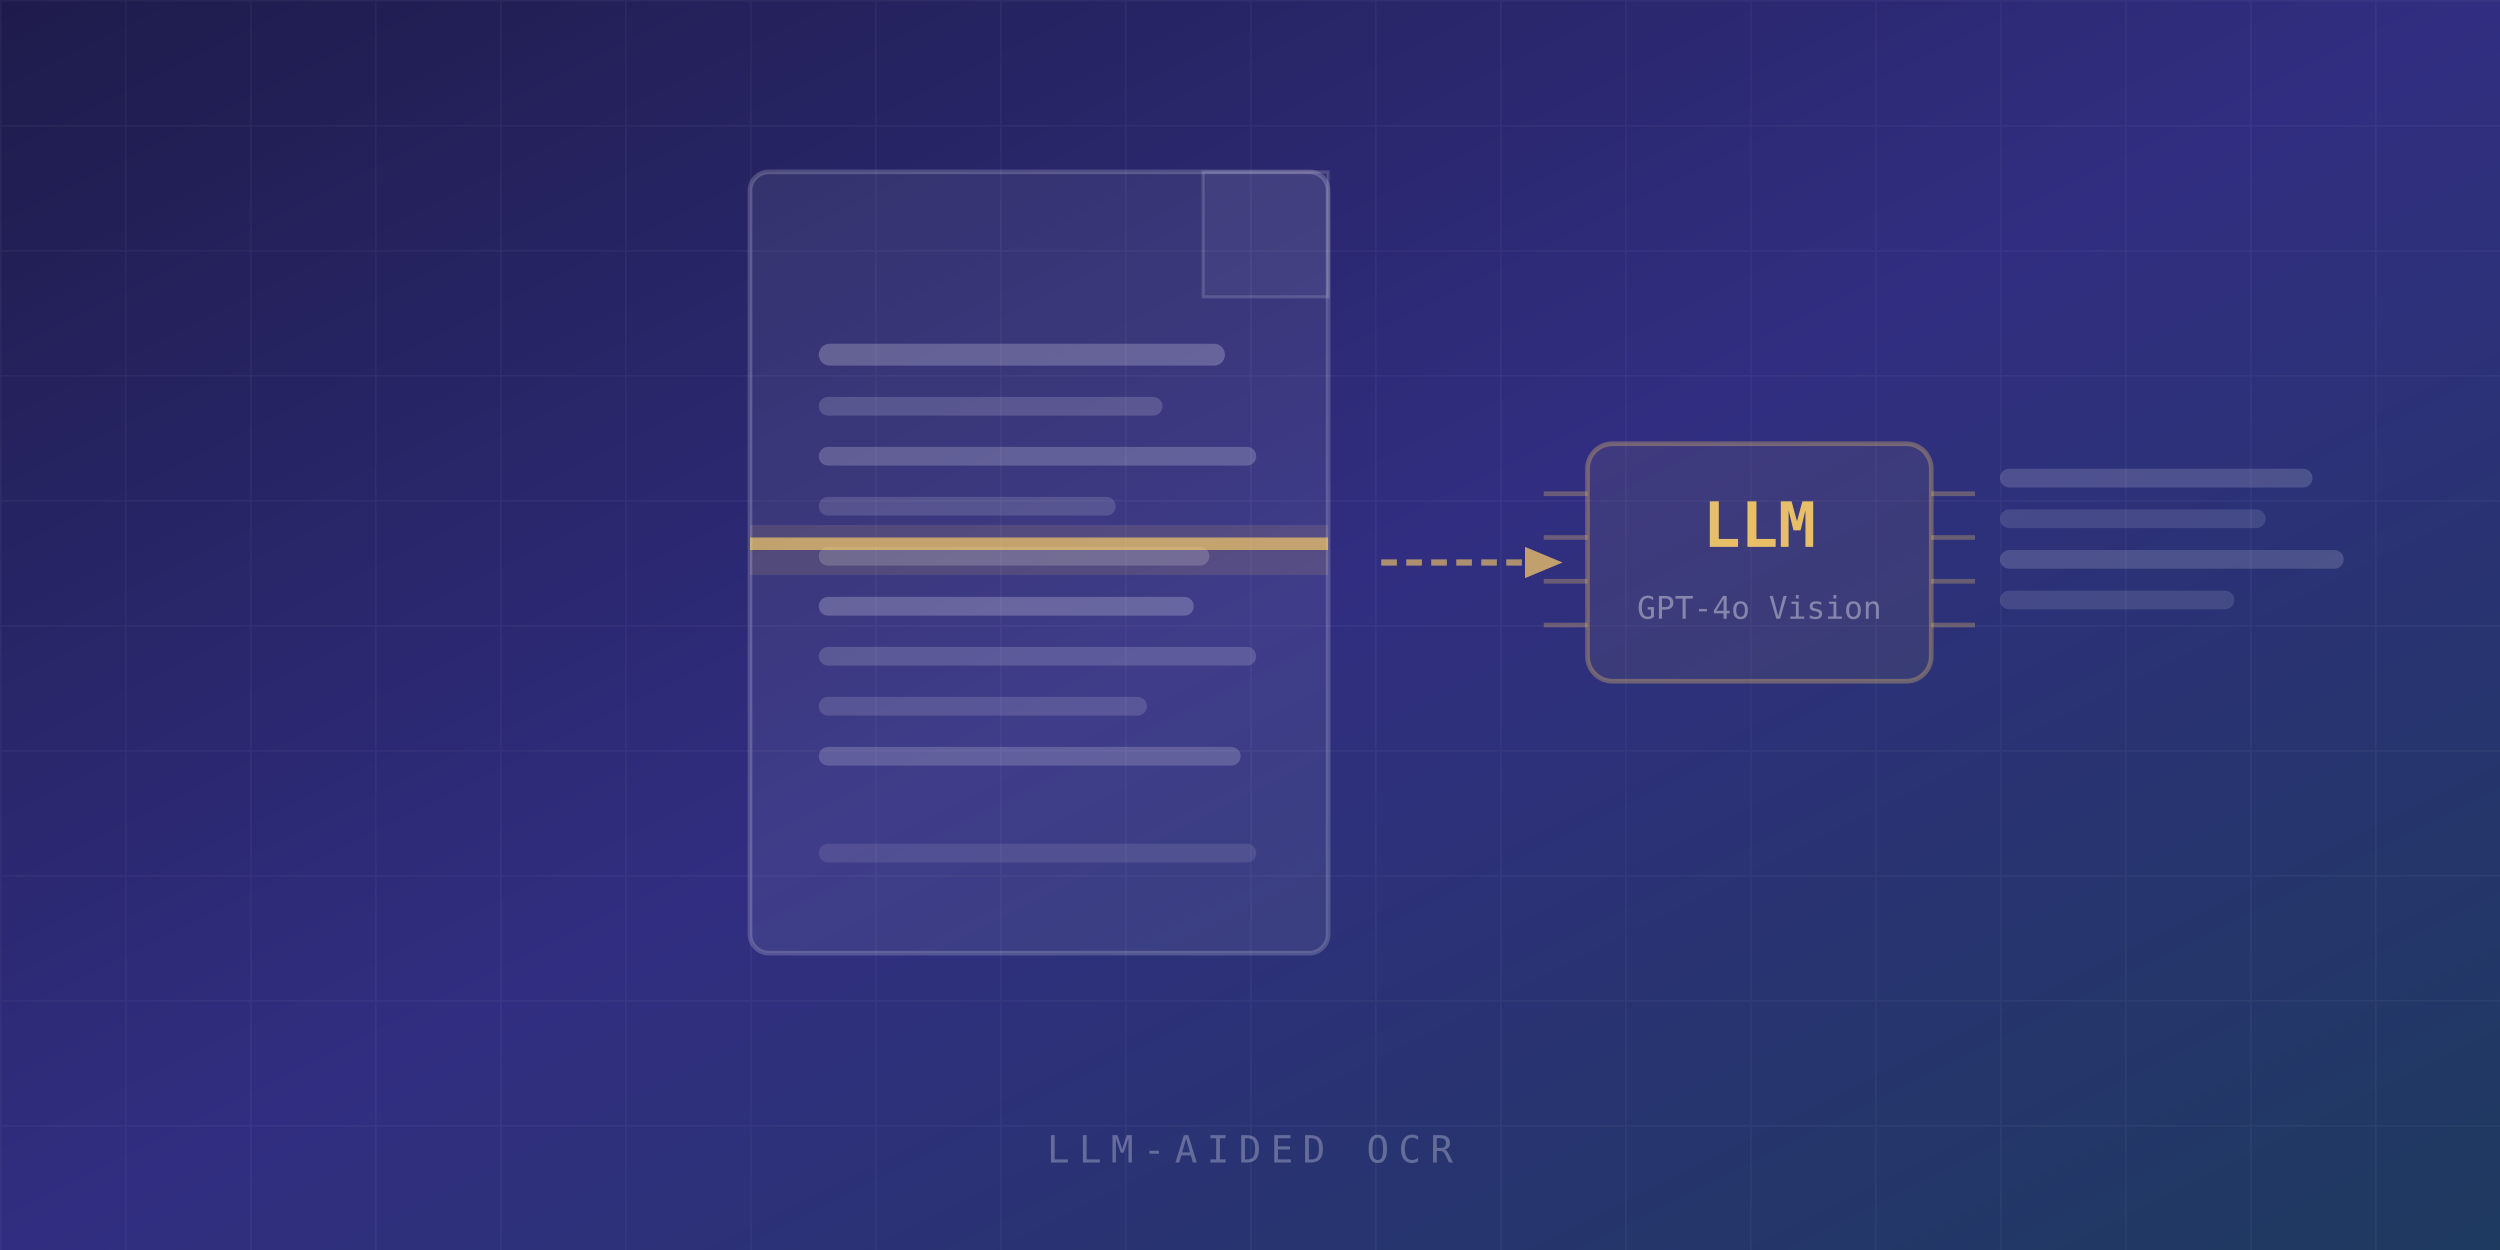
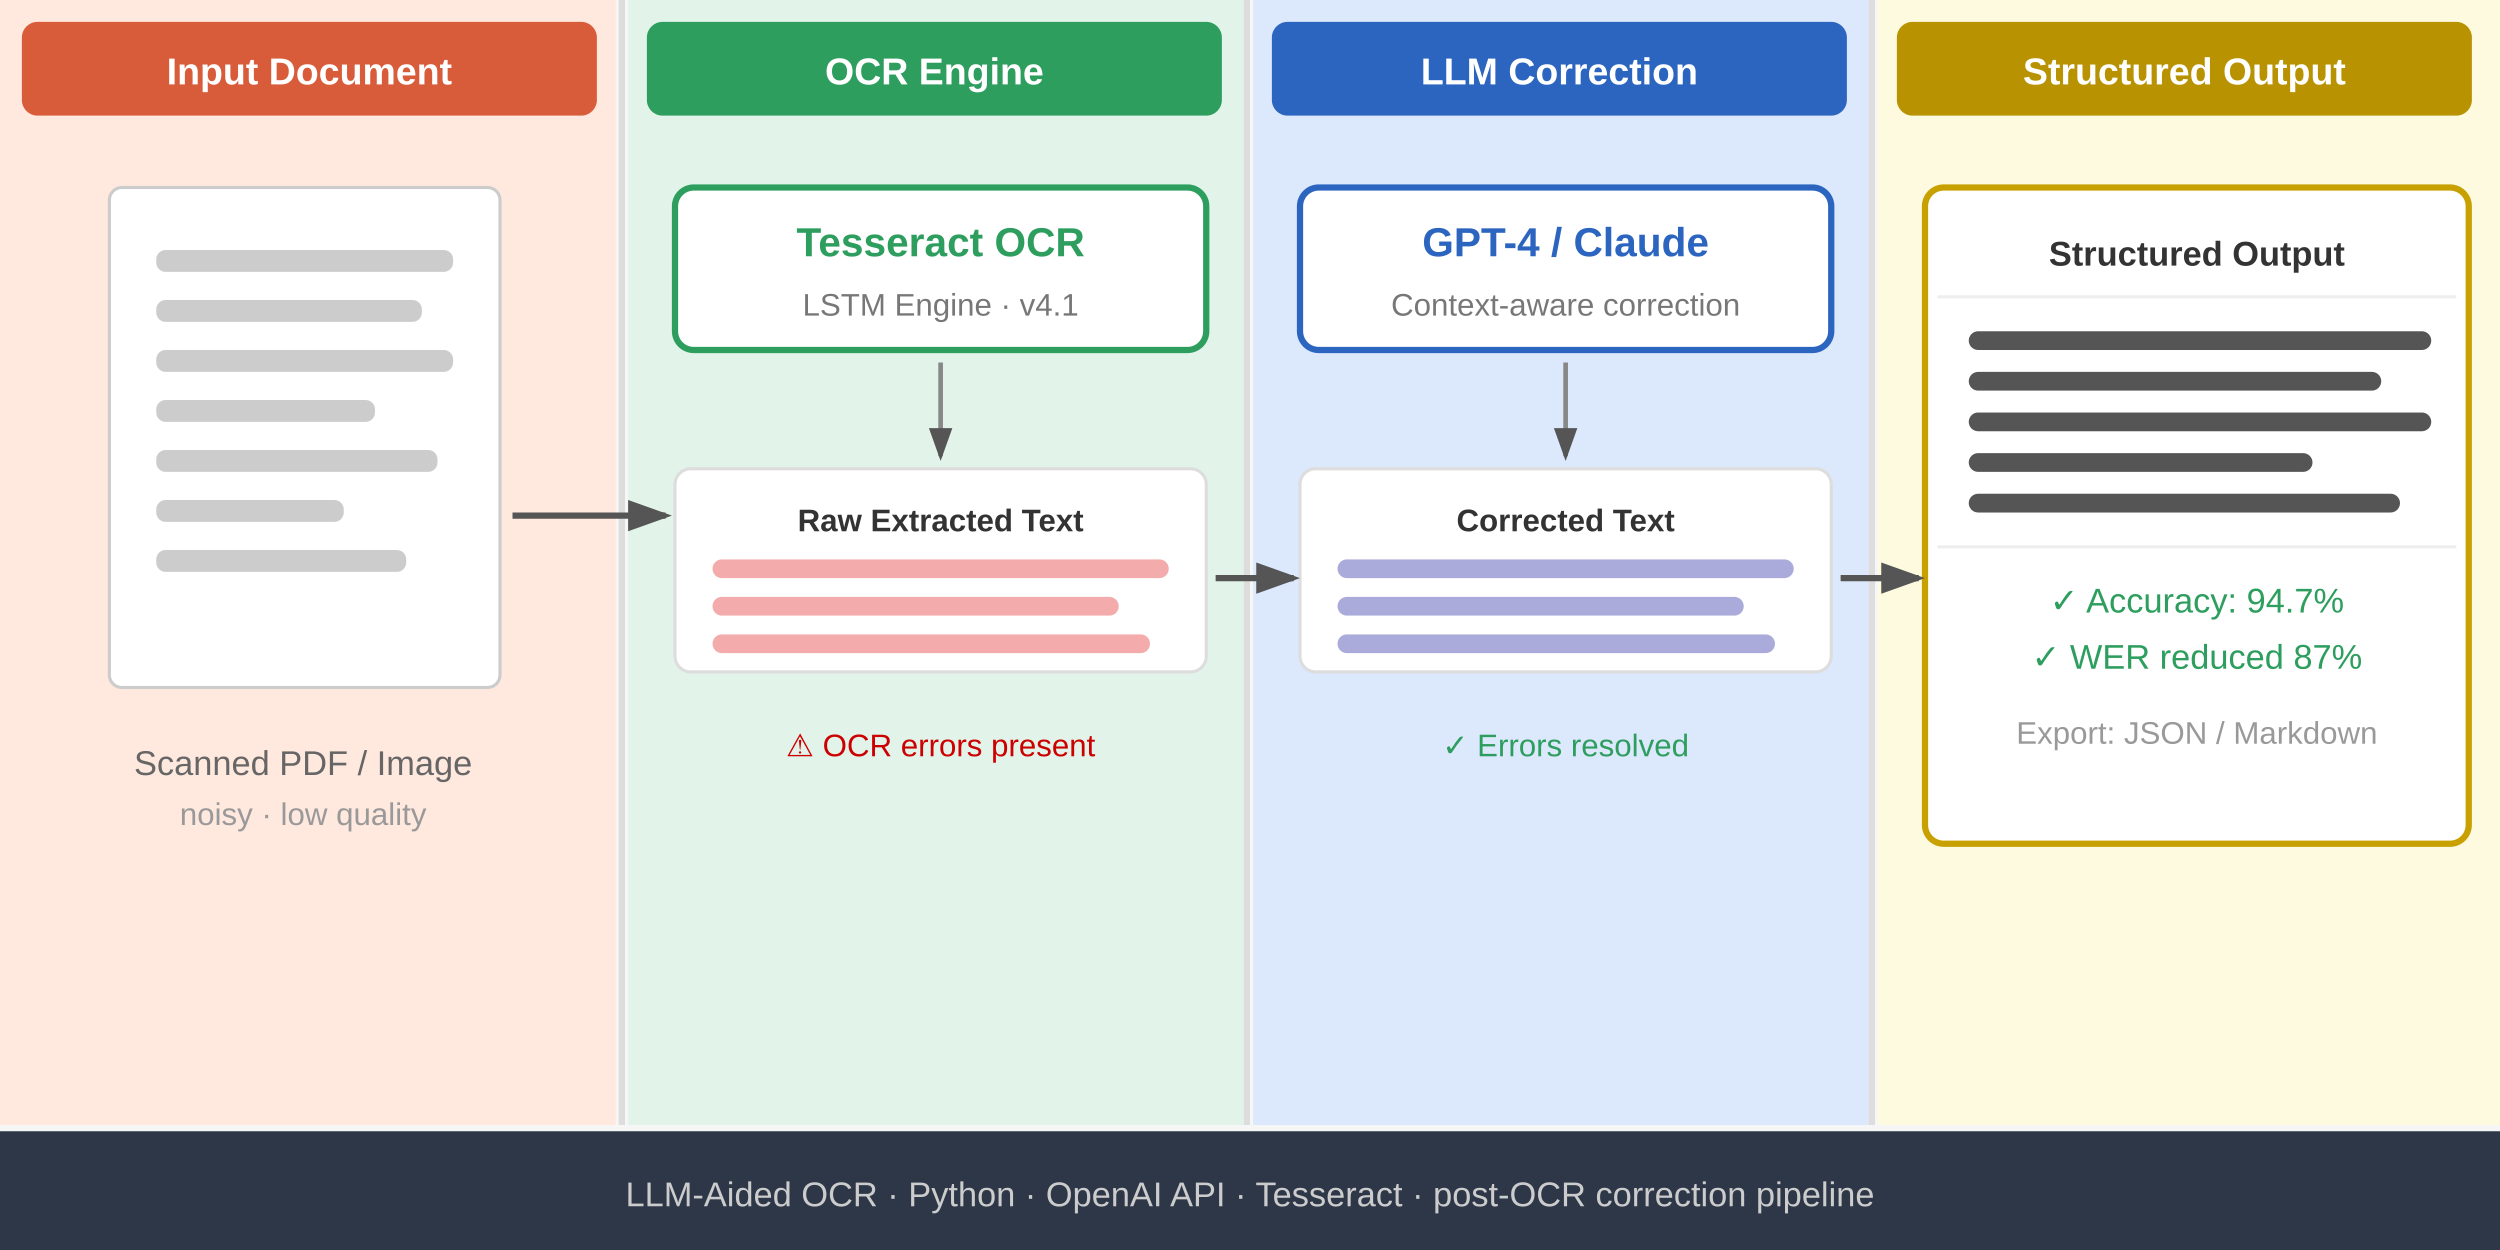
- <svg xmlns="http://www.w3.org/2000/svg" viewBox="0 0 800 400">
+ <svg xmlns="http://www.w3.org/2000/svg" viewBox="0 0 800 400" font-family="Arial,sans-serif">
  <defs>
-     <linearGradient id="bg" x1="0" y1="0" x2="1" y2="1">
-       <stop offset="0%" stop-color="#1e1b4b" />
-       <stop offset="50%" stop-color="#312e81" />
-       <stop offset="100%" stop-color="#1e3a5f" />
-     </linearGradient>
-     <pattern id="grid" width="40" height="40" patternUnits="userSpaceOnUse">
-       <path d="M40 0L0 0 0 40" fill="none" stroke="rgba(255,255,255,0.04)" stroke-width="1" />
-     </pattern>
+     <marker id="a" markerWidth="7" markerHeight="5" refX="6" refY="2.5" orient="auto">
+       <polygon points="0,0 7,2.5 0,5" fill="#555" />
+     </marker>
  </defs>
-   <rect width="800" height="400" fill="url(#bg)" />
-   <rect width="800" height="400" fill="url(#grid)" />
-   <rect x="240" y="55" width="185" height="250" rx="6" fill="rgba(255,255,255,0.07)" stroke="rgba(255,255,255,0.18)" stroke-width="1.5" />
-   <path d="M385 55 L425 55 L425 95 L385 95 Z" fill="rgba(255,255,255,0.05)" stroke="rgba(255,255,255,0.15)" stroke-width="1" />
-   <rect x="262" y="110" width="130" height="7" rx="3.5" fill="rgba(255,255,255,0.22)" />
-   <rect x="262" y="127" width="110" height="6" rx="3" fill="rgba(255,255,255,0.16)" />
-   <rect x="262" y="143" width="140" height="6" rx="3" fill="rgba(255,255,255,0.20)" />
-   <rect x="262" y="159" width="95" height="6" rx="3" fill="rgba(255,255,255,0.14)" />
-   <rect x="262" y="175" width="125" height="6" rx="3" fill="rgba(255,255,255,0.18)" />
-   <rect x="262" y="191" width="120" height="6" rx="3" fill="rgba(255,255,255,0.22)" />
-   <rect x="262" y="207" width="140" height="6" rx="3" fill="rgba(255,255,255,0.16)" />
-   <rect x="262" y="223" width="105" height="6" rx="3" fill="rgba(255,255,255,0.14)" />
-   <rect x="262" y="239" width="135" height="6" rx="3" fill="rgba(255,255,255,0.18)" />
-   <rect x="262" y="270" width="140" height="6" rx="3" fill="rgba(255,255,255,0.10)" />
-   <rect x="240" y="168" width="185" height="16" fill="rgba(255,209,102,0.12)" />
-   <rect x="240" y="172" width="185" height="4" fill="rgba(255,209,102,0.65)" />
-   <path d="M442 180 L490 180" stroke="rgba(255,209,102,0.6)" stroke-width="2" stroke-dasharray="5,3" />
-   <polygon points="488,175 500,180 488,185" fill="rgba(255,209,102,0.7)" />
-   <rect x="508" y="142" width="110" height="76" rx="8" fill="rgba(255,209,102,0.07)" stroke="rgba(255,209,102,0.3)" stroke-width="1.5" />
-   <text x="563" y="175" text-anchor="middle" font-family="monospace" font-size="20" font-weight="bold" fill="rgba(255,209,102,0.88)">LLM</text>
-   <text x="563" y="198" text-anchor="middle" font-family="monospace" font-size="10" fill="rgba(255,255,255,0.38)">GPT-4o Vision</text>
-   <line x1="494" y1="158" x2="508" y2="158" stroke="rgba(255,209,102,0.28)" stroke-width="1.5" />
-   <line x1="494" y1="172" x2="508" y2="172" stroke="rgba(255,209,102,0.28)" stroke-width="1.5" />
-   <line x1="494" y1="186" x2="508" y2="186" stroke="rgba(255,209,102,0.28)" stroke-width="1.5" />
-   <line x1="494" y1="200" x2="508" y2="200" stroke="rgba(255,209,102,0.28)" stroke-width="1.5" />
-   <line x1="618" y1="158" x2="632" y2="158" stroke="rgba(255,209,102,0.28)" stroke-width="1.5" />
-   <line x1="618" y1="172" x2="632" y2="172" stroke="rgba(255,209,102,0.28)" stroke-width="1.5" />
-   <line x1="618" y1="186" x2="632" y2="186" stroke="rgba(255,209,102,0.28)" stroke-width="1.5" />
-   <line x1="618" y1="200" x2="632" y2="200" stroke="rgba(255,209,102,0.28)" stroke-width="1.5" />
-   <rect x="640" y="150" width="100" height="6" rx="3" fill="rgba(255,255,255,0.16)" />
-   <rect x="640" y="163" width="85" height="6" rx="3" fill="rgba(255,255,255,0.12)" />
-   <rect x="640" y="176" width="110" height="6" rx="3" fill="rgba(255,255,255,0.16)" />
-   <rect x="640" y="189" width="75" height="6" rx="3" fill="rgba(255,255,255,0.12)" />
-   <text x="400" y="372" text-anchor="middle" font-family="monospace" font-size="12" fill="rgba(255,255,255,0.28)" letter-spacing="3">LLM-AIDED OCR</text>
+   <rect width="800" height="400" fill="#f6f6f6" />
+   <rect x="0" y="0" width="197" height="360" fill="#ffe8de" />
+   <rect x="201" y="0" width="197" height="360" fill="#e2f4ea" />
+   <rect x="401" y="0" width="197" height="360" fill="#dce8fc" />
+   <rect x="601" y="0" width="199" height="360" fill="#fdfae0" />
+   <line x1="199" y1="0" x2="199" y2="360" stroke="#ddd" stroke-width="2" />
+   <line x1="399" y1="0" x2="399" y2="360" stroke="#ddd" stroke-width="2" />
+   <line x1="599" y1="0" x2="599" y2="360" stroke="#ddd" stroke-width="2" />
+   <rect x="7" y="7" width="184" height="30" rx="5" fill="#d95c3a" />
+   <text x="99" y="27" text-anchor="middle" fill="white" font-size="12" font-weight="bold">Input Document</text>
+   <rect x="207" y="7" width="184" height="30" rx="5" fill="#2d9e5e" />
+   <text x="299" y="27" text-anchor="middle" fill="white" font-size="12" font-weight="bold">OCR Engine</text>
+   <rect x="407" y="7" width="184" height="30" rx="5" fill="#2c65c0" />
+   <text x="499" y="27" text-anchor="middle" fill="white" font-size="12" font-weight="bold">LLM Correction</text>
+   <rect x="607" y="7" width="184" height="30" rx="5" fill="#b89200" />
+   <text x="699" y="27" text-anchor="middle" fill="white" font-size="12" font-weight="bold">Structured Output</text>
+   <rect x="35" y="60" width="125" height="160" rx="4" fill="white" stroke="#ccc" />
+   <rect x="50" y="80" width="95" height="7" rx="3" fill="#ccc" />
+   <rect x="50" y="96" width="85" height="7" rx="3" fill="#ccc" />
+   <rect x="50" y="112" width="95" height="7" rx="3" fill="#ccc" />
+   <rect x="50" y="128" width="70" height="7" rx="3" fill="#ccc" />
+   <rect x="50" y="144" width="90" height="7" rx="3" fill="#ccc" />
+   <rect x="50" y="160" width="60" height="7" rx="3" fill="#ccc" />
+   <rect x="50" y="176" width="80" height="7" rx="3" fill="#ccc" />
+   <text x="97" y="248" text-anchor="middle" fill="#666" font-size="11">Scanned PDF / Image</text>
+   <text x="97" y="264" text-anchor="middle" fill="#999" font-size="10">noisy · low quality</text>
+   <rect x="216" y="60" width="170" height="52" rx="6" fill="white" stroke="#2d9e5e" stroke-width="2" />
+   <text x="301" y="82" text-anchor="middle" fill="#2d9e5e" font-size="13" font-weight="bold">Tesseract OCR</text>
+   <text x="301" y="101" text-anchor="middle" fill="#777" font-size="10">LSTM Engine · v4.1</text>
+   <line x1="301" y1="116" x2="301" y2="146" stroke="#888" stroke-width="1.5" marker-end="url(#a)" />
+   <rect x="216" y="150" width="170" height="65" rx="5" fill="white" stroke="#ddd" />
+   <text x="301" y="170" text-anchor="middle" fill="#333" font-size="10" font-weight="bold">Raw Extracted Text</text>
+   <rect x="228" y="179" width="146" height="6" rx="3" fill="#e88" opacity="0.7" />
+   <rect x="228" y="191" width="130" height="6" rx="3" fill="#e88" opacity="0.7" />
+   <rect x="228" y="203" width="140" height="6" rx="3" fill="#e88" opacity="0.7" />
+   <text x="301" y="242" text-anchor="middle" fill="#c00" font-size="10">⚠ OCR errors present</text>
+   <rect x="416" y="60" width="170" height="52" rx="6" fill="white" stroke="#2c65c0" stroke-width="2" />
+   <text x="501" y="82" text-anchor="middle" fill="#2c65c0" font-size="13" font-weight="bold">GPT-4 / Claude</text>
+   <text x="501" y="101" text-anchor="middle" fill="#777" font-size="10">Context-aware correction</text>
+   <line x1="501" y1="116" x2="501" y2="146" stroke="#888" stroke-width="1.5" marker-end="url(#a)" />
+   <rect x="416" y="150" width="170" height="65" rx="5" fill="white" stroke="#ddd" />
+   <text x="501" y="170" text-anchor="middle" fill="#333" font-size="10" font-weight="bold">Corrected Text</text>
+   <rect x="428" y="179" width="146" height="6" rx="3" fill="#88c" opacity="0.7" />
+   <rect x="428" y="191" width="130" height="6" rx="3" fill="#88c" opacity="0.7" />
+   <rect x="428" y="203" width="140" height="6" rx="3" fill="#88c" opacity="0.7" />
+   <text x="501" y="242" text-anchor="middle" fill="#2d9e5e" font-size="10">✓ Errors resolved</text>
+   <rect x="616" y="60" width="174" height="210" rx="6" fill="white" stroke="#c8a000" stroke-width="2" />
+   <text x="703" y="85" text-anchor="middle" fill="#333" font-size="11" font-weight="bold">Structured Output</text>
+   <line x1="620" y1="95" x2="786" y2="95" stroke="#eee" />
+   <rect x="630" y="106" width="148" height="6" rx="3" fill="#555" />
+   <rect x="630" y="119" width="132" height="6" rx="3" fill="#555" />
+   <rect x="630" y="132" width="148" height="6" rx="3" fill="#555" />
+   <rect x="630" y="145" width="110" height="6" rx="3" fill="#555" />
+   <rect x="630" y="158" width="138" height="6" rx="3" fill="#555" />
+   <line x1="620" y1="175" x2="786" y2="175" stroke="#eee" />
+   <text x="703" y="196" text-anchor="middle" fill="#2d9e5e" font-size="11">✓ Accuracy: 94.7%</text>
+   <text x="703" y="214" text-anchor="middle" fill="#2d9e5e" font-size="11">✓ WER reduced 87%</text>
+   <text x="703" y="238" text-anchor="middle" fill="#999" font-size="10">Export: JSON / Markdown</text>
+   <line x1="164" y1="165" x2="213" y2="165" stroke="#555" stroke-width="2" marker-end="url(#a)" />
+   <line x1="389" y1="185" x2="414" y2="185" stroke="#555" stroke-width="2" marker-end="url(#a)" />
+   <line x1="589" y1="185" x2="614" y2="185" stroke="#555" stroke-width="2" marker-end="url(#a)" />
+   <rect x="0" y="362" width="800" height="38" fill="#2d3748" />
+   <text x="400" y="386" text-anchor="middle" fill="#ccc" font-size="11">LLM-Aided OCR  ·  Python · OpenAI API · Tesseract · post-OCR correction pipeline</text>
</svg>
